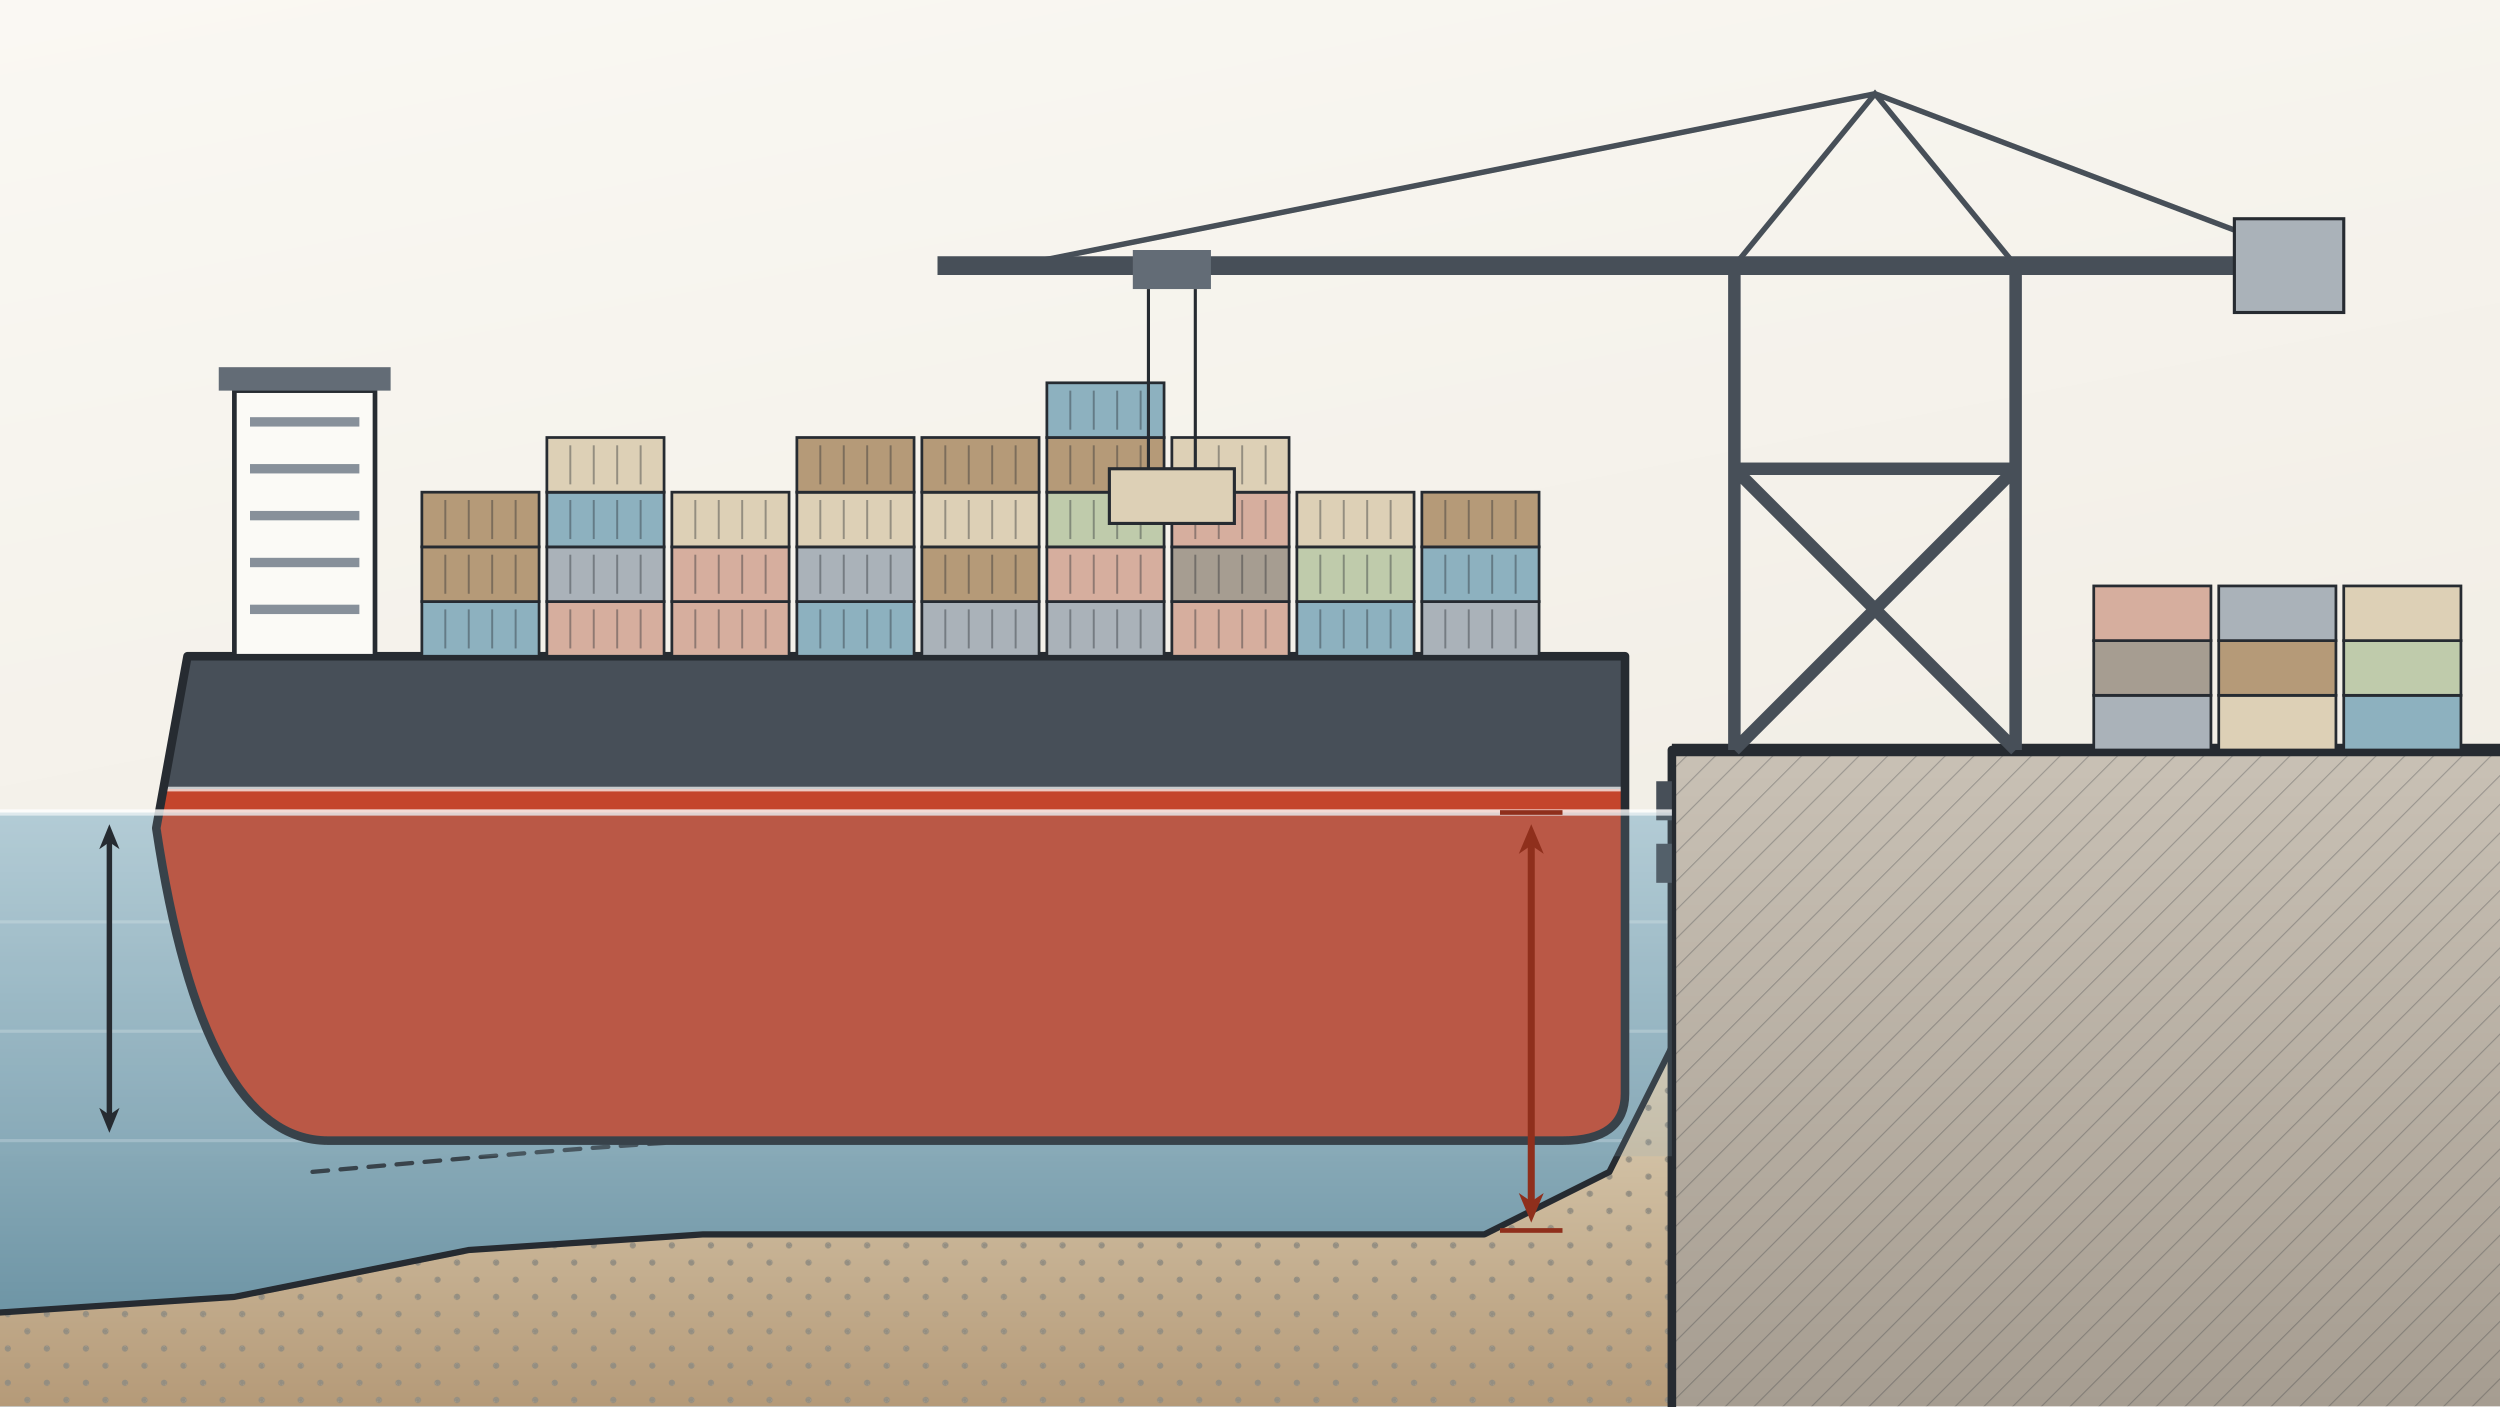
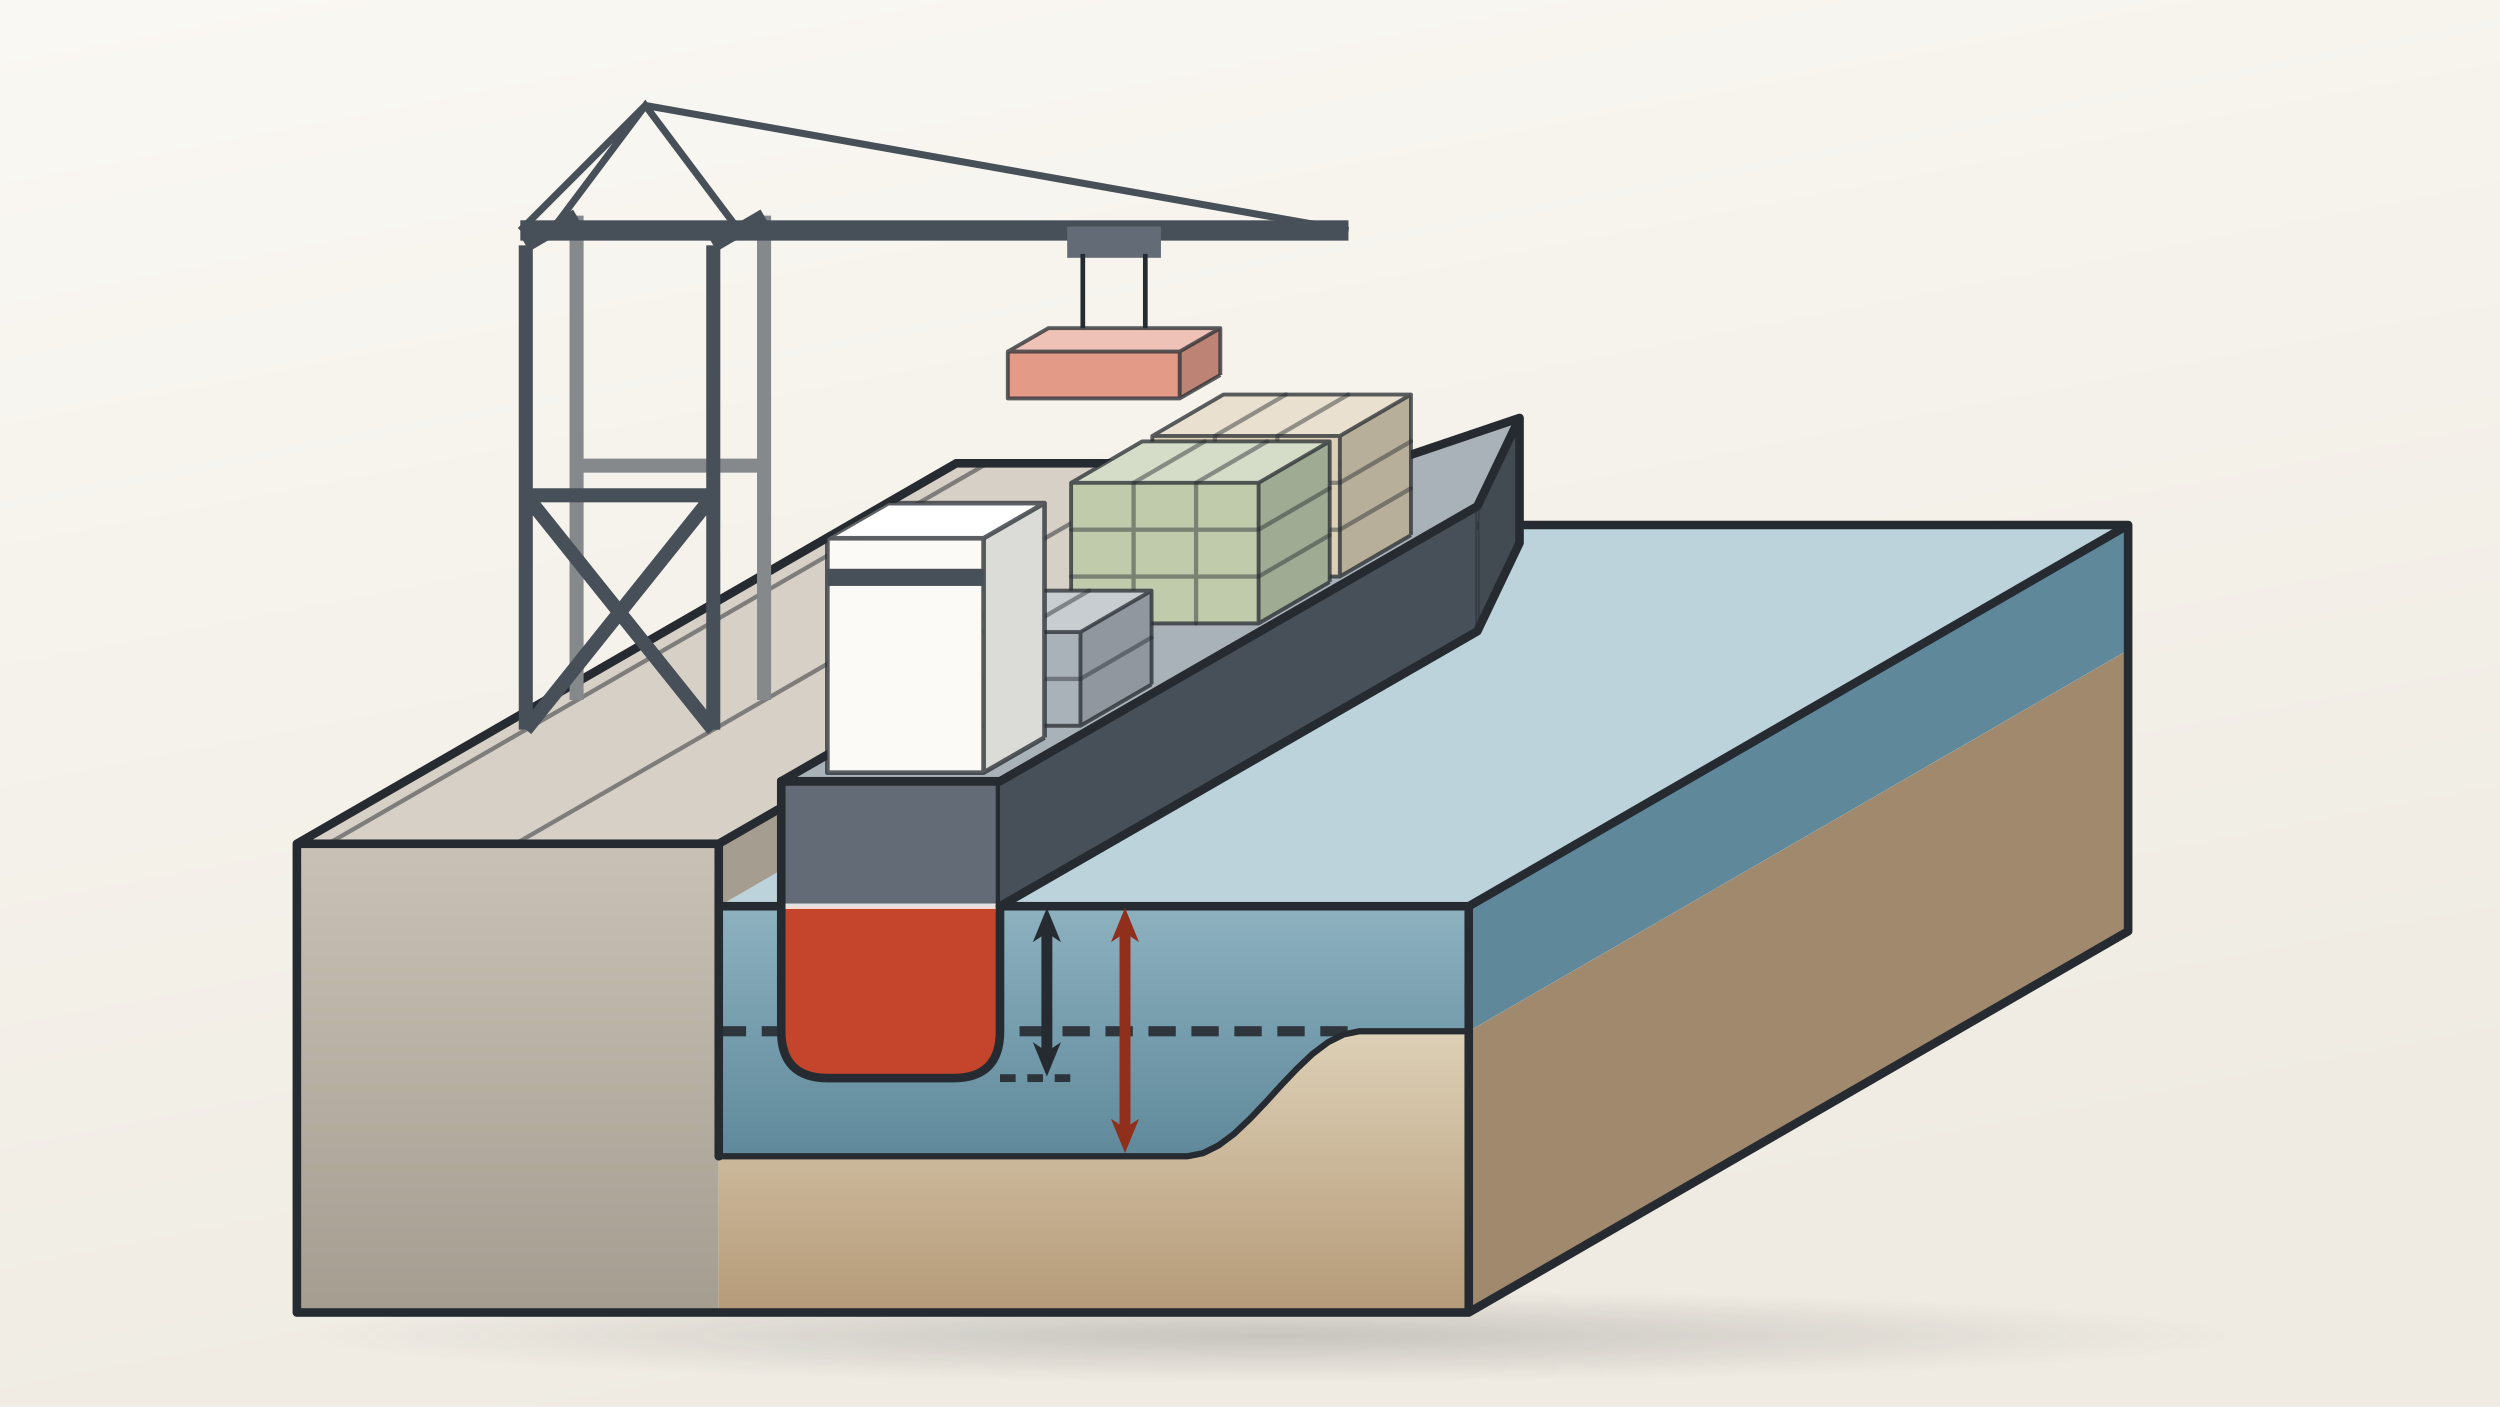
<svg xmlns="http://www.w3.org/2000/svg" viewBox="0 0 320 180">
  <style>.o{fill:none;stroke:#262b31;stroke-width:1.1;stroke-linejoin:round;stroke-linecap:round}.h{fill:none;stroke:#262b31;stroke-opacity:.5;stroke-width:0.55;stroke-linejoin:round;stroke-linecap:round}.hw{fill:none;stroke:#fff;stroke-opacity:.7;stroke-width:0.55;stroke-linejoin:round;stroke-linecap:round}.an{fill:none;stroke:#262b31;stroke-width:0.8;stroke-linecap:round;stroke-linejoin:round}.ah{fill:#262b31}</style>
  <defs>
-     <linearGradient id="l1" x1="0" y1="0" x2="0" y2="1">
-       <stop offset="0" stop-color="#bcd3db" />
-       <stop offset="1" stop-color="#5f899b" />
+     <radialGradient id="r1" cx="0.5" cy="0.5" r="0.5">
+       <stop offset="0" stop-color="#262b31" stop-opacity="0.2" />
+       <stop offset="1" stop-color="#262b31" stop-opacity="0" />
+     </radialGradient>
+     <linearGradient id="l2" x1="0" y1="0" x2="0" y2="1">
+       <stop offset="0" stop-color="#c9c1b5" />
+       <stop offset="1" stop-color="#a69d91" />
    </linearGradient>
-     <linearGradient id="l2" x1="0" y1="0" x2="0" y2="1">
+     <linearGradient id="l3" x1="0" y1="0" x2="0" y2="1">
      <stop offset="0" stop-color="#ddd0b6" />
      <stop offset="1" stop-color="#b59a78" />
    </linearGradient>
-     <pattern id="p3" width="5" height="4.4" patternUnits="userSpaceOnUse">
-       <circle cx="1" cy="1" r=".4" fill="#948e81" />
-       <circle cx="3.5" cy="3.2" r=".4" fill="#948e81" />
-     </pattern>
    <linearGradient id="l4" x1="0" y1="0" x2="0" y2="1">
-       <stop offset="0" stop-color="#c9c1b5" />
-       <stop offset="1" stop-color="#a69d91" />
+       <stop offset="0" stop-color="#8db1bf" />
+       <stop offset="1" stop-color="#5f899b" />
    </linearGradient>
-     <pattern id="p5" width="2.6" height="2.6" patternUnits="userSpaceOnUse" patternTransform="rotate(45)">
-       <path d="M0 0V2.6" stroke="#262b31" stroke-width="0.3" stroke-opacity="0.25" />
-     </pattern>
+     <clipPath id="c5">
+       <path d="M0 116l320 0 0 64-320 0Z" />
+     </clipPath>
    <linearGradient id="l6" x1="0" y1="0" x2="0.35" y2="1">
      <stop offset="0" stop-color="#faf8f3" />
      <stop offset="1" stop-color="#efebe2" />
    </linearGradient>
  </defs>
  <rect width="320" height="180" fill="url(#l6)" />
-   <path d="M0 104l214 0 0 76-214 0Z" fill="url(#l1)" />
-   <path d="M0 118H214" stroke="#fff" stroke-width="0.4" stroke-opacity="0.25" />
-   <path d="M0 132H214" stroke="#fff" stroke-width="0.4" stroke-opacity="0.25" />
-   <path d="M0 146H214" stroke="#fff" stroke-width="0.4" stroke-opacity="0.25" />
-   <path d="M0 168l30-2 30-6 30-2 100 0 16-8 8-16 0 46-214 0Z" fill="url(#l2)" />
-   <path d="M0 168l30-2 30-6 30-2 100 0 16-8 8-16 0 46-214 0Z" fill="url(#p3)" />
-   <path d="M0 168l30-2 30-6 30-2 100 0 16-8 8-16" class="o" style="stroke-width:0.8" />
-   <path d="M40 150c8.3-.7 31.7-3 50-4 18.3-1 41.7-1.3 60-2 18.3-.7 41.7-1.7 50-2" class="h" style="stroke-dasharray:2 1.6;stroke-opacity:0.8" />
-   <path d="M214 96l106 0 0 84-106 0Z" fill="url(#l4)" />
-   <path d="M214 96l106 0 0 84-106 0Z" fill="url(#p5)" />
-   <path d="M214 180l0-84 106 0" class="o" />
-   <path d="M214 96h106" stroke="#262b31" stroke-width="1.6" />
-   <path d="M212 100h2v5h-2ZM212 108h2v5h-2Z" fill="#474f58" />
-   <path d="M24 84H208V140Q208 146 200 146H42Q26 146 20 106Z" fill="#474f58" />
-   <clipPath id="hw">
-     <rect x="0" y="101" width="320" height="80" />
-   </clipPath>
-   <path d="M24 84H208V140Q208 146 200 146H42Q26 146 20 106Z" fill="#c4452c" clip-path="url(#hw)" />
-   <path d="M21 101H208" stroke="#fff" stroke-width="0.6" stroke-opacity="0.7" />
-   <path d="M24 84H208V140Q208 146 200 146H42Q26 146 20 106Z" class="o" />
-   <path d="M0 104l214 0" stroke="#fff" stroke-width="0.8" stroke-opacity="0.8" />
-   <path d="M0 104l214 0 0 44-214 0Z" fill="#8db1bf" fill-opacity="0.18" />
-   <path d="M30 84v-34h18v34Z" fill="#fbfaf6" stroke="#262b31" stroke-width="0.6" />
-   <path d="M32 54h14M32 60h14M32 66h14M32 72h14M32 78h14" stroke="#87909a" stroke-width="1.2" />
-   <path d="M28 50h22v-3h-22Z" fill="#636c76" />
-   <path d="M54 77h15v7h-15Z" fill="#8db1bf" stroke="#262b31" stroke-width="0.35" />
-   <path d="M57 78v5M60 78v5M63 78v5M66 78v5" stroke="#262b31" stroke-width="0.25" stroke-opacity="0.4" />
-   <path d="M54 70h15v7h-15Z" fill="#b59a78" stroke="#262b31" stroke-width="0.35" />
-   <path d="M57 71v5M60 71v5M63 71v5M66 71v5" stroke="#262b31" stroke-width="0.25" stroke-opacity="0.4" />
-   <path d="M54 63h15v7h-15Z" fill="#b59a78" stroke="#262b31" stroke-width="0.35" />
-   <path d="M57 64v5M60 64v5M63 64v5M66 64v5" stroke="#262b31" stroke-width="0.25" stroke-opacity="0.4" />
-   <path d="M70 77h15v7h-15Z" fill="#d6ae9e" stroke="#262b31" stroke-width="0.35" />
-   <path d="M73 78v5M76 78v5M79 78v5M82 78v5" stroke="#262b31" stroke-width="0.25" stroke-opacity="0.4" />
-   <path d="M70 70h15v7h-15Z" fill="#aab2b9" stroke="#262b31" stroke-width="0.35" />
-   <path d="M73 71v5M76 71v5M79 71v5M82 71v5" stroke="#262b31" stroke-width="0.25" stroke-opacity="0.4" />
-   <path d="M70 63h15v7h-15Z" fill="#8db1bf" stroke="#262b31" stroke-width="0.35" />
-   <path d="M73 64v5M76 64v5M79 64v5M82 64v5" stroke="#262b31" stroke-width="0.25" stroke-opacity="0.4" />
-   <path d="M70 56h15v7h-15Z" fill="#ddd0b6" stroke="#262b31" stroke-width="0.35" />
-   <path d="M73 57v5M76 57v5M79 57v5M82 57v5" stroke="#262b31" stroke-width="0.25" stroke-opacity="0.4" />
-   <path d="M86 77h15v7h-15Z" fill="#d6ae9e" stroke="#262b31" stroke-width="0.35" />
-   <path d="M89 78v5M92 78v5M95 78v5M98 78v5" stroke="#262b31" stroke-width="0.25" stroke-opacity="0.4" />
-   <path d="M86 70h15v7h-15Z" fill="#d6ae9e" stroke="#262b31" stroke-width="0.35" />
-   <path d="M89 71v5M92 71v5M95 71v5M98 71v5" stroke="#262b31" stroke-width="0.25" stroke-opacity="0.4" />
-   <path d="M86 63h15v7h-15Z" fill="#ddd0b6" stroke="#262b31" stroke-width="0.35" />
-   <path d="M89 64v5M92 64v5M95 64v5M98 64v5" stroke="#262b31" stroke-width="0.25" stroke-opacity="0.4" />
-   <path d="M102 77h15v7h-15Z" fill="#8db1bf" stroke="#262b31" stroke-width="0.35" />
-   <path d="M105 78v5M108 78v5M111 78v5M114 78v5" stroke="#262b31" stroke-width="0.25" stroke-opacity="0.4" />
-   <path d="M102 70h15v7h-15Z" fill="#aab2b9" stroke="#262b31" stroke-width="0.35" />
-   <path d="M105 71v5M108 71v5M111 71v5M114 71v5" stroke="#262b31" stroke-width="0.25" stroke-opacity="0.4" />
-   <path d="M102 63h15v7h-15Z" fill="#ddd0b6" stroke="#262b31" stroke-width="0.35" />
-   <path d="M105 64v5M108 64v5M111 64v5M114 64v5" stroke="#262b31" stroke-width="0.25" stroke-opacity="0.4" />
-   <path d="M102 56h15v7h-15Z" fill="#b59a78" stroke="#262b31" stroke-width="0.35" />
-   <path d="M105 57v5M108 57v5M111 57v5M114 57v5" stroke="#262b31" stroke-width="0.25" stroke-opacity="0.4" />
-   <path d="M118 77h15v7h-15Z" fill="#aab2b9" stroke="#262b31" stroke-width="0.35" />
-   <path d="M121 78v5M124 78v5M127 78v5M130 78v5" stroke="#262b31" stroke-width="0.25" stroke-opacity="0.4" />
-   <path d="M118 70h15v7h-15Z" fill="#b59a78" stroke="#262b31" stroke-width="0.35" />
-   <path d="M121 71v5M124 71v5M127 71v5M130 71v5" stroke="#262b31" stroke-width="0.25" stroke-opacity="0.4" />
-   <path d="M118 63h15v7h-15Z" fill="#ddd0b6" stroke="#262b31" stroke-width="0.35" />
-   <path d="M121 64v5M124 64v5M127 64v5M130 64v5" stroke="#262b31" stroke-width="0.25" stroke-opacity="0.4" />
-   <path d="M118 56h15v7h-15Z" fill="#b59a78" stroke="#262b31" stroke-width="0.35" />
-   <path d="M121 57v5M124 57v5M127 57v5M130 57v5" stroke="#262b31" stroke-width="0.25" stroke-opacity="0.4" />
-   <path d="M134 77h15v7h-15Z" fill="#aab2b9" stroke="#262b31" stroke-width="0.35" />
-   <path d="M137 78v5M140 78v5M143 78v5M146 78v5" stroke="#262b31" stroke-width="0.25" stroke-opacity="0.4" />
-   <path d="M134 70h15v7h-15Z" fill="#d6ae9e" stroke="#262b31" stroke-width="0.35" />
-   <path d="M137 71v5M140 71v5M143 71v5M146 71v5" stroke="#262b31" stroke-width="0.25" stroke-opacity="0.4" />
-   <path d="M134 63h15v7h-15Z" fill="#bfcbab" stroke="#262b31" stroke-width="0.35" />
-   <path d="M137 64v5M140 64v5M143 64v5M146 64v5" stroke="#262b31" stroke-width="0.25" stroke-opacity="0.4" />
-   <path d="M134 56h15v7h-15Z" fill="#b59a78" stroke="#262b31" stroke-width="0.35" />
-   <path d="M137 57v5M140 57v5M143 57v5M146 57v5" stroke="#262b31" stroke-width="0.25" stroke-opacity="0.4" />
-   <path d="M134 49h15v7h-15Z" fill="#8db1bf" stroke="#262b31" stroke-width="0.35" />
-   <path d="M137 50v5M140 50v5M143 50v5M146 50v5" stroke="#262b31" stroke-width="0.25" stroke-opacity="0.4" />
-   <path d="M150 77h15v7h-15Z" fill="#d6ae9e" stroke="#262b31" stroke-width="0.35" />
-   <path d="M153 78v5M156 78v5M159 78v5M162 78v5" stroke="#262b31" stroke-width="0.25" stroke-opacity="0.4" />
-   <path d="M150 70h15v7h-15Z" fill="#a69d91" stroke="#262b31" stroke-width="0.35" />
-   <path d="M153 71v5M156 71v5M159 71v5M162 71v5" stroke="#262b31" stroke-width="0.25" stroke-opacity="0.4" />
-   <path d="M150 63h15v7h-15Z" fill="#d6ae9e" stroke="#262b31" stroke-width="0.35" />
-   <path d="M153 64v5M156 64v5M159 64v5M162 64v5" stroke="#262b31" stroke-width="0.25" stroke-opacity="0.4" />
-   <path d="M150 56h15v7h-15Z" fill="#ddd0b6" stroke="#262b31" stroke-width="0.35" />
-   <path d="M153 57v5M156 57v5M159 57v5M162 57v5" stroke="#262b31" stroke-width="0.25" stroke-opacity="0.4" />
-   <path d="M166 77h15v7h-15Z" fill="#8db1bf" stroke="#262b31" stroke-width="0.35" />
-   <path d="M169 78v5M172 78v5M175 78v5M178 78v5" stroke="#262b31" stroke-width="0.25" stroke-opacity="0.4" />
-   <path d="M166 70h15v7h-15Z" fill="#bfcbab" stroke="#262b31" stroke-width="0.35" />
-   <path d="M169 71v5M172 71v5M175 71v5M178 71v5" stroke="#262b31" stroke-width="0.25" stroke-opacity="0.4" />
-   <path d="M166 63h15v7h-15Z" fill="#ddd0b6" stroke="#262b31" stroke-width="0.35" />
-   <path d="M169 64v5M172 64v5M175 64v5M178 64v5" stroke="#262b31" stroke-width="0.25" stroke-opacity="0.4" />
-   <path d="M182 77h15v7h-15Z" fill="#aab2b9" stroke="#262b31" stroke-width="0.35" />
-   <path d="M185 78v5M188 78v5M191 78v5M194 78v5" stroke="#262b31" stroke-width="0.25" stroke-opacity="0.4" />
-   <path d="M182 70h15v7h-15Z" fill="#8db1bf" stroke="#262b31" stroke-width="0.35" />
-   <path d="M185 71v5M188 71v5M191 71v5M194 71v5" stroke="#262b31" stroke-width="0.25" stroke-opacity="0.4" />
-   <path d="M182 63h15v7h-15Z" fill="#b59a78" stroke="#262b31" stroke-width="0.35" />
-   <path d="M185 64v5M188 64v5M191 64v5M194 64v5" stroke="#262b31" stroke-width="0.25" stroke-opacity="0.4" />
-   <path d="M222 96V34M258 96V34M222 60H258M222 96L258 60M258 96L222 60" stroke="#474f58" stroke-width="1.6" fill="none" />
-   <path d="M120 34H300" stroke="#474f58" stroke-width="2.4" />
-   <path d="M222 34L240 12L258 34M240 12L130 34M240 12L298 34" stroke="#474f58" stroke-width="0.7" fill="none" />
-   <path d="M286 28h14v12h-14Z" fill="#aab2b9" stroke="#262b31" stroke-width="0.4" />
-   <path d="M145 32h10v5h-10Z" fill="#636c76" />
-   <path d="M147 37V60M153 37V60" stroke="#262b31" stroke-width="0.4" />
-   <path d="M142 60h16v7h-16Z" fill="#ddd0b6" stroke="#262b31" stroke-width="0.4" />
-   <path d="M268 89h15v7h-15Z" fill="#aab2b9" stroke="#262b31" stroke-width="0.35" />
-   <path d="M284 89h15v7h-15Z" fill="#ddd0b6" stroke="#262b31" stroke-width="0.35" />
-   <path d="M300 89h15v7h-15Z" fill="#8db1bf" stroke="#262b31" stroke-width="0.35" />
-   <path d="M268 82h15v7h-15Z" fill="#a69d91" stroke="#262b31" stroke-width="0.35" />
-   <path d="M284 82h15v7h-15Z" fill="#b59a78" stroke="#262b31" stroke-width="0.35" />
-   <path d="M300 82h15v7h-15Z" fill="#bfcbab" stroke="#262b31" stroke-width="0.35" />
-   <path d="M268 75h15v7h-15Z" fill="#d6ae9e" stroke="#262b31" stroke-width="0.35" />
-   <path d="M284 75h15v7h-15Z" fill="#aab2b9" stroke="#262b31" stroke-width="0.35" />
-   <path d="M300 75h15v7h-15Z" fill="#ddd0b6" stroke="#262b31" stroke-width="0.35" />
-   <path d="M196 108.2l0 45.6" fill="none" stroke="#8f2f1c" stroke-width="0.9" stroke-linecap="round" stroke-linejoin="round" />
-   <path d="M196 156.5l-1.6-3.8 1.6 1.1 1.6-1.1Z" fill="#8f2f1c" />
-   <path d="M196 105.5l1.6 3.8-1.6-1.1-1.6 1.1Z" fill="#8f2f1c" />
-   <path d="M192 157.5h8M192 104h8" stroke="#8f2f1c" stroke-width="0.6" />
-   <path d="M14 107.7l0 35.1" fill="none" stroke="#262b31" stroke-width="0.7" stroke-linecap="round" stroke-linejoin="round" />
-   <path d="M14 145l-1.3-3.2 1.3 .9 1.3-.9Z" fill="#262b31" />
-   <path d="M14 105.5l1.3 3.2-1.3-.9-1.3 .9Z" fill="#262b31" />
+   <ellipse cx="163" cy="171" rx="125" ry="6" fill="url(#r1)" />
+   <path d="M38 168l54 0 0-60-54 0Z" fill="url(#l2)" />
+   <path d="M92 168l96 0 0-36-2 0-2 0-2 0-2 0-2 0-2 0-2 0-2 .4-2 1-2 1.5-2 1.9-2 2.1-2 2.2-2 2.1-2 1.9-2 1.5-2 1-2 .4-2 0-2 0-2 0-2 0-2 0-2 0-2 0-2 0-2 0-2 0-2 0-2 0-2 0-2 0-2 0-2 0-2 0-2 0-2 0-2 0-2 0-2 0-2 0-2 0-2 0-2 0-2 0-2 0-2 0-2 0Z" fill="url(#l3)" />
+   <path d="M92 148l2 0 2 0 2 0 2 0 2 0 2 0 2 0 2 0 2 0 2 0 2 0 2 0 2 0 2 0 2 0 2 0 2 0 2 0 2 0 2 0 2 0 2 0 2 0 2 0 2 0 2 0 2 0 2 0 2 0 2 0 2-.4 2-1 2-1.5 2-1.9 2-2.1 2-2.2 2-2.1 2-1.9 2-1.5 2-1 2-.4 2 0 2 0 2 0 2 0 2 0 2 0 2 0 0-16-96 0Z" fill="url(#l4)" />
+   <path d="M188 168l84.4-48.8 0-36-84.4 48.8Z" fill="#a0896d" />
+   <path d="M188 132l84.4-48.8 0-16-84.4 48.8Z" fill="#5f899b" />
+   <path d="M38 108l84.4-48.7 54 0-84.4 48.7Z" fill="#d7d0c6" />
+   <path d="M92 116l84.4-48.8 96 0-84.4 48.8Z" fill="#bcd3db" />
+   <path d="M92 108l84.4-48.7 0 7.9-84.4 48.8Z" fill="#a69d91" />
+   <path d="M42 108l84.4-48.7M66 108l84.4-48.7" class="h" />
+   <path d="M92 132l82 0" stroke="#262b31" stroke-width="1.3" stroke-dasharray="3.5 2" stroke-opacity="0.9" fill="none" />
+   <path d="M92 148l2 0 2 0 2 0 2 0 2 0 2 0 2 0 2 0 2 0 2 0 2 0 2 0 2 0 2 0 2 0 2 0 2 0 2 0 2 0 2 0 2 0 2 0 2 0 2 0 2 0 2 0 2 0 2 0 2 0 2 0 2-.4 2-1 2-1.5 2-1.9 2-2.1 2-2.2 2-2.1 2-1.9 2-1.5 2-1 2-.4 2 0 2 0 2 0 2 0 2 0 2 0 2 0" stroke="#262b31" stroke-width="0.8" fill="none" stroke-linejoin="round" />
+   <path d="M38 108l0 60 150 0 84.4-48.8 0-52-96 0 0-7.9-54 0-84.4 48.7M38 108l54 0 0 40M92 116l96 0 0 52M188 116l84.4-48.8M92 108l84.4-48.7" class="o" />
+   <path d="M100 100L128 100L128 132Q128 138 122 138L106 138Q100 138 100 132Z" fill="#636c76" />
+   <path d="M100 100L128 100L128 132Q128 138 122 138L106 138Q100 138 100 132Z" fill="#c4452c" clip-path="url(#c5)" />
+   <path d="M100 116l28 0" stroke="#fff" stroke-width="0.7" stroke-opacity="0.8" />
+   <path d="M100 100L128 100L128 132Q128 138 122 138L106 138Q100 138 100 132Z" class="o" />
+   <path d="M128 100l61.1-35.2 0 16-61.1 35.2Z" fill="#474f58" />
+   <path d="M189.1 64.8l5.4-11.3 0 16-5.4 11.3Z" fill="#424a52" />
+   <path d="M100 100l61.1-35.2 33.4-11.3-5.4 11.3-61.1 35.2Z" fill="#aab2b9" />
+   <path d="M189.1 64.8l0 16" class="h" />
+   <path d="M100 100l61.1-35.2 33.4-11.3-5.4 11.3-61.1 35.2ZM128 116l61.1-35.2 5.4-11.3 0-16" class="o" />
+   <path d="M147.5 55.8l24 0 0 18-24 0Z" fill="#ddd0b6" />
+   <path d="M147.5 55.8l9.1-5.3 24 0-9.1 5.3Z" fill="#e9e0d0" />
+   <path d="M171.5 55.8l9.1-5.3 0 18-9.1 5.3Z" fill="#b8af9b" />
+   <path d="M147.5 55.8l24 0 0 18-24 0ZM147.5 55.8l9.1-5.3 24 0-9.1 5.3M180.6 68.5l-9.1 5.3M180.6 50.5l0 18" stroke="#262b31" stroke-width="0.5" stroke-opacity="0.75" fill="none" stroke-linejoin="round" />
+   <path d="M171.5 67.8l9.1-5.3M147.5 67.8l24 0M171.5 61.8l9.1-5.3M147.5 61.8l24 0M155.5 73.8l0-18 9.1-5.3M163.5 73.8l0-18 9.1-5.3" class="h" style="stroke-opacity:0.45" />
+   <path d="M137.1 61.8l24 0 0 18-24 0Z" fill="#bfcbab" />
+   <path d="M137.1 61.8l9.1-5.3 24 0-9.1 5.3Z" fill="#d5ddc8" />
+   <path d="M161.1 61.8l9.1-5.3 0 18-9.1 5.3Z" fill="#a0ab93" />
+   <path d="M137.1 61.8l24 0 0 18-24 0ZM137.1 61.8l9.1-5.3 24 0-9.1 5.3M170.2 74.5l-9.1 5.3M170.2 56.5l0 18" stroke="#262b31" stroke-width="0.5" stroke-opacity="0.75" fill="none" stroke-linejoin="round" />
+   <path d="M161.1 73.8l9.1-5.3M137.1 73.8l24 0M161.1 67.8l9.1-5.3M137.1 67.8l24 0M145.1 79.8l0-18 9.1-5.3M153.1 79.8l0-18 9.1-5.3" class="h" style="stroke-opacity:0.45" />
+   <path d="M73.8 89.6l0-62M97.8 89.6l0-62M73.8 59.6l24 0" stroke="#85898c" stroke-width="1.8" fill="none" stroke-linecap="butt" />
+   <path d="M67.3 31.4l6.5-3.8M91.3 31.4l6.5-3.8" stroke="#474f58" stroke-width="1.8" fill="none" stroke-linecap="butt" />
+   <path d="M66.6 29.5l106 0" stroke="#474f58" stroke-width="2.6" fill="none" stroke-linecap="butt" />
+   <path d="M66.6 29.5l16-16 90 16M70.6 29.5l12-16 12 16" stroke="#474f58" stroke-width="0.9" fill="none" />
+   <path d="M67.3 93.4l0-62M91.3 93.4l0-62M67.3 63.4l24 0M67.3 93.4l24-30M91.3 93.4l-24-30" stroke="#474f58" stroke-width="1.8" fill="none" stroke-linecap="butt" />
+   <path d="M136.6 31l12 0" stroke="#636c76" stroke-width="4" fill="none" stroke-linecap="butt" />
+   <path d="M138.6 32.5l0 11M146.6 32.5l0 11" stroke="#262b31" stroke-width="0.6" fill="none" />
+   <path d="M129 45l22 0 0 6-22 0Z" fill="#e39a86" />
+   <path d="M129 45l5.2-3 22 0-5.2 3Z" fill="#eec2b6" />
+   <path d="M151 45l5.2-3 0 6-5.2 3Z" fill="#bd8475" />
+   <path d="M129 45l22 0 0 6-22 0ZM129 45l5.2-3 22 0-5.2 3M156.2 48l-5.2 3M156.2 42l0 6" stroke="#262b31" stroke-width="0.5" stroke-opacity="0.75" fill="none" stroke-linejoin="round" />
+   <path d="M114.3 80.9l24 0 0 12-24 0Z" fill="#aab2b9" />
+   <path d="M114.3 80.9l9.1-5.3 24 0-9.1 5.3Z" fill="#c8cdd2" />
+   <path d="M138.3 80.9l9.1-5.3 0 12-9.1 5.3Z" fill="#90979e" />
+   <path d="M114.3 80.9l24 0 0 12-24 0ZM114.3 80.9l9.1-5.3 24 0-9.1 5.3M147.4 87.6l-9.1 5.3M147.4 75.6l0 12" stroke="#262b31" stroke-width="0.5" stroke-opacity="0.75" fill="none" stroke-linejoin="round" />
+   <path d="M138.3 86.9l9.1-5.3M114.3 86.9l24 0M122.3 92.9l0-12 9.1-5.3M130.3 92.9l0-12 9.1-5.3" class="h" style="stroke-opacity:0.45" />
+   <path d="M105.9 68.9l20 0 0 30-20 0Z" fill="#fbfaf6" />
+   <path d="M105.9 68.9l7.8-4.5 20 0-7.8 4.5Z" fill="#fff" />
+   <path d="M125.9 68.9l7.8-4.5 0 30-7.8 4.5Z" fill="#dbdbd8" />
+   <path d="M105.9 68.9l20 0 0 30-20 0ZM105.9 68.9l7.8-4.5 20 0-7.8 4.5M133.7 94.4l-7.8 4.5M133.7 64.4l0 30" stroke="#262b31" stroke-width="0.6" stroke-opacity="0.75" fill="none" stroke-linejoin="round" />
+   <path d="M105.9 73.9l20 0" stroke="#474f58" stroke-width="2.2" fill="none" stroke-linecap="butt" />
+   <path d="M128 138l9 0" stroke="#262b31" stroke-width="1" stroke-dasharray="2 1.5" stroke-opacity="0.9" fill="none" />
+   <path d="M134 119.3l0 15.4" fill="none" stroke="#262b31" stroke-width="1.4" stroke-linecap="round" stroke-linejoin="round" />
+   <path d="M134 137.8l-1.8-4.4 1.8 1.2 1.8-1.2Z" fill="#262b31" />
+   <path d="M134 116.2l1.8 4.4-1.8-1.2-1.8 1.2Z" fill="#262b31" />
+   <path d="M144 119.3l0 25.2" fill="none" stroke="#8f2f1c" stroke-width="1.4" stroke-linecap="round" stroke-linejoin="round" />
+   <path d="M144 147.6l-1.8-4.4 1.8 1.2 1.8-1.2Z" fill="#8f2f1c" />
+   <path d="M144 116.2l1.8 4.4-1.8-1.2-1.8 1.2Z" fill="#8f2f1c" />
</svg>
